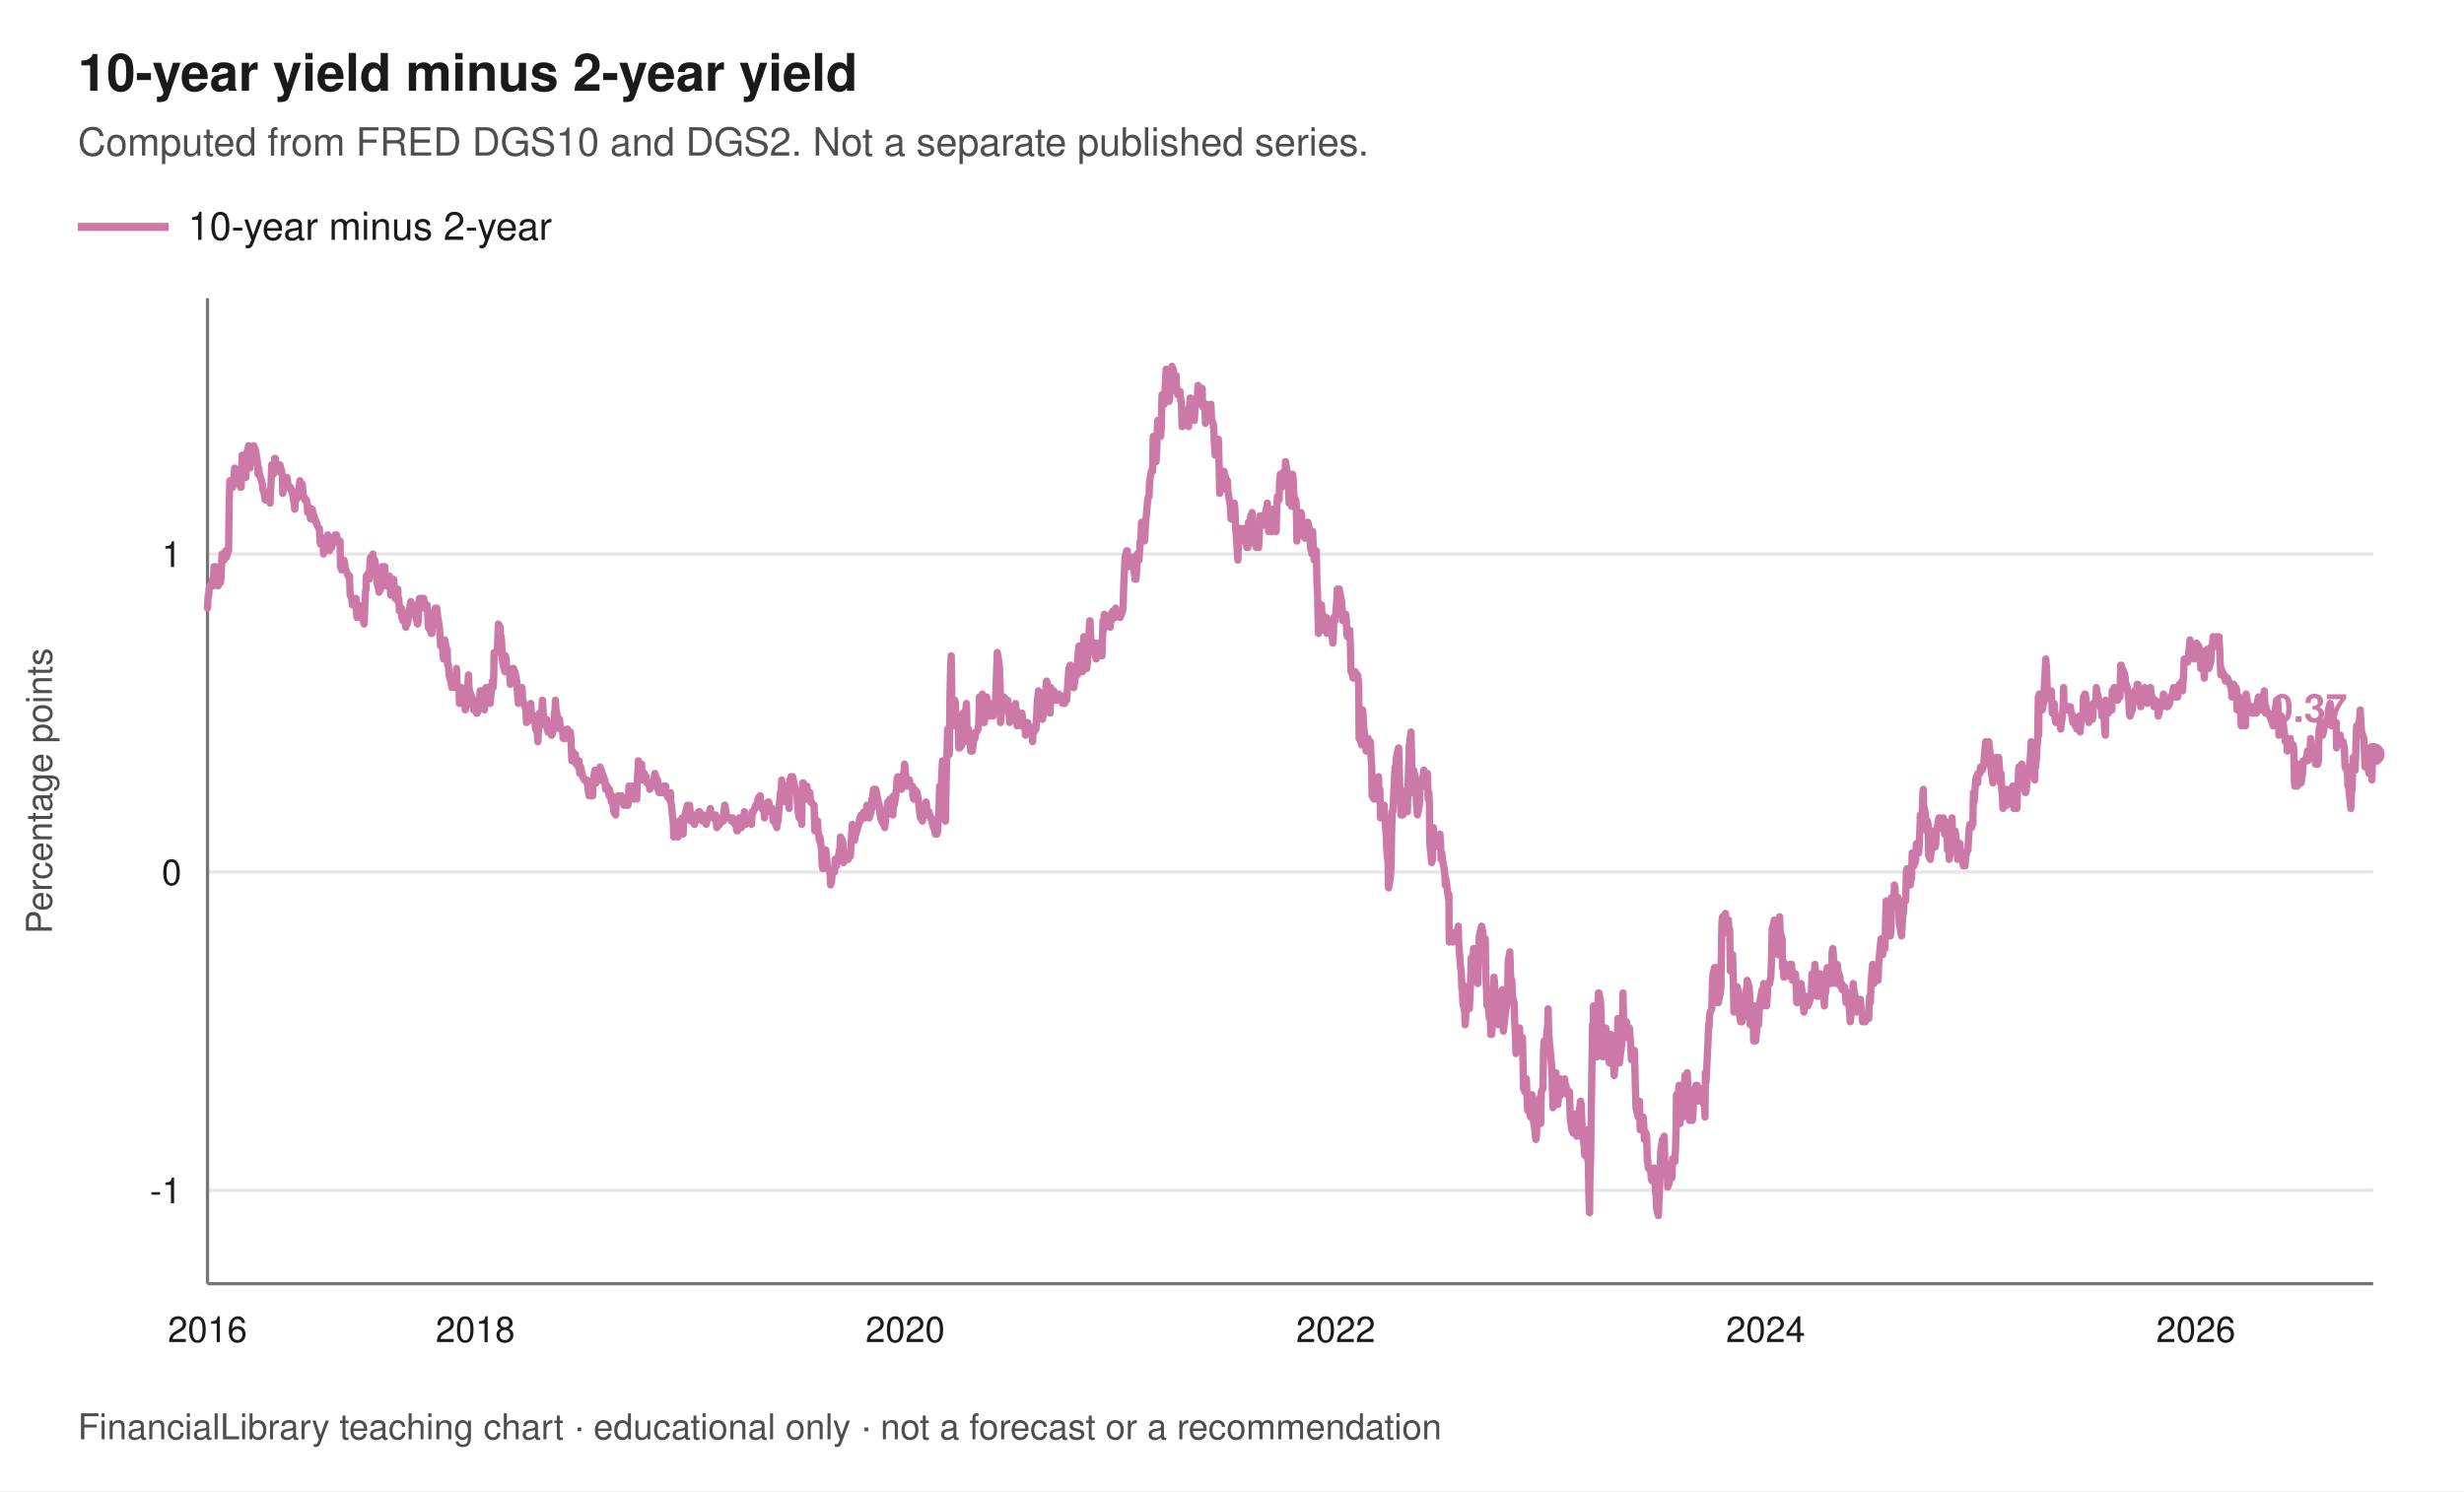
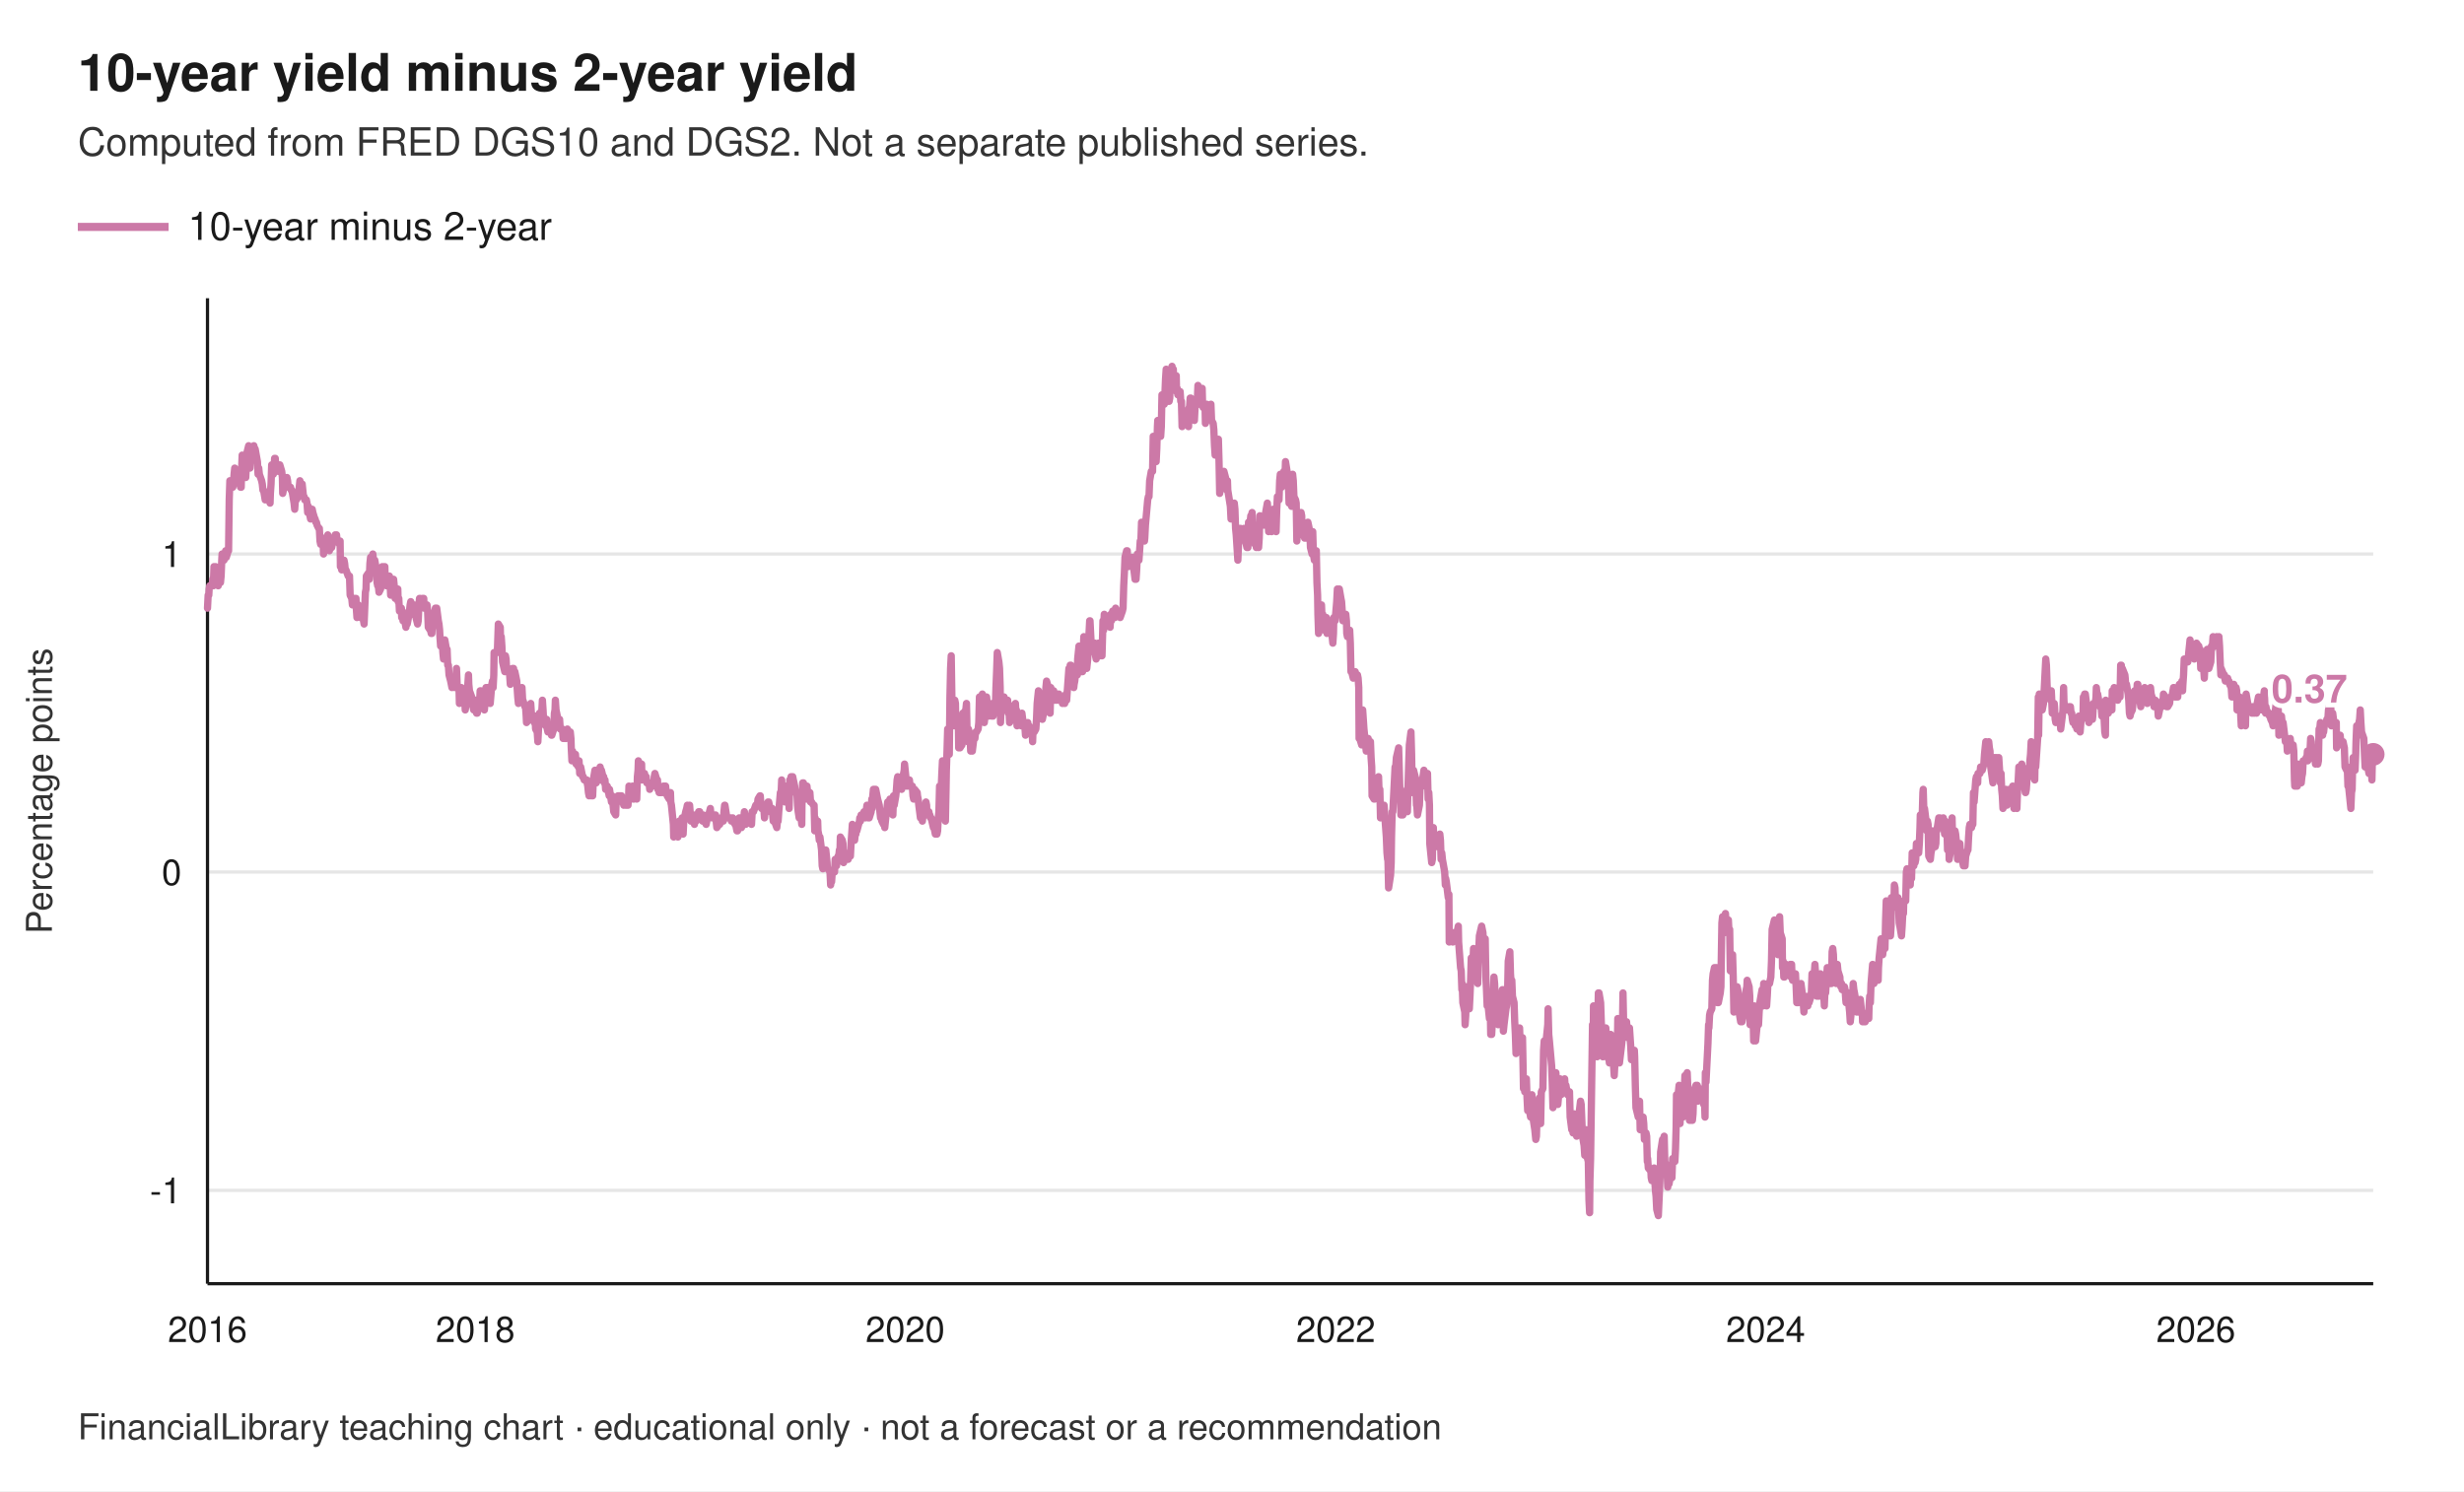
<svg xmlns="http://www.w3.org/2000/svg" width="760" height="460" viewBox="0 0 760 460" role="img" aria-labelledby="title-yield-spread desc-yield-spread">
  <rect width="760" height="460" fill="#FFFFFF" />
  <text x="24" y="28" fill="#1A1A1A" font-size="16" font-weight="700" font-family="Segoe UI, Helvetica, Arial, sans-serif">10-year yield minus 2-year yield</text>
-   <text x="24" y="48" fill="#4D4D4D" font-size="12" font-family="Segoe UI, Helvetica, Arial, sans-serif">Computed from FRED DGS10 and DGS2. Not a separate published series.</text>
+   <text x="24" y="48" fill="#333333" font-size="12" font-family="Segoe UI, Helvetica, Arial, sans-serif">Computed from FRED DGS10 and DGS2. Not a separate published series.</text>
  <line x1="24" y1="70" x2="52" y2="70" stroke="#CC79A7" stroke-width="2.5" stroke-dasharray="" />
  <text x="58" y="74" fill="#1A1A1A" font-size="12" font-family="Segoe UI, Helvetica, Arial, sans-serif">10-year minus 2-year</text>
  <line x1="64" y1="367.2" x2="732" y2="367.2" stroke="#E6E6E6" stroke-width="1" />
  <text x="56" y="371.2" text-anchor="end" fill="#1A1A1A" font-size="11" font-family="Segoe UI, Helvetica, Arial, sans-serif">-1</text>
  <line x1="64" y1="269.0" x2="732" y2="269.0" stroke="#E6E6E6" stroke-width="1" />
  <text x="56" y="273.0" text-anchor="end" fill="#1A1A1A" font-size="11" font-family="Segoe UI, Helvetica, Arial, sans-serif">0</text>
  <line x1="64" y1="170.9" x2="732" y2="170.9" stroke="#E6E6E6" stroke-width="1" />
  <text x="56" y="174.9" text-anchor="end" fill="#1A1A1A" font-size="11" font-family="Segoe UI, Helvetica, Arial, sans-serif">1</text>
-   <text x="16" y="244" fill="#4D4D4D" font-size="11" transform="rotate(-90 16 244)" text-anchor="middle" font-family="Segoe UI, Helvetica, Arial, sans-serif">Percentage points</text>
+   <text x="16" y="244" fill="#333333" font-size="11" transform="rotate(-90 16 244)" text-anchor="middle" font-family="Segoe UI, Helvetica, Arial, sans-serif">Percentage points</text>
  <text x="64.0" y="414" text-anchor="middle" fill="#1A1A1A" font-size="11" font-family="Segoe UI, Helvetica, Arial, sans-serif">2016</text>
  <text x="146.6" y="414" text-anchor="middle" fill="#1A1A1A" font-size="11" font-family="Segoe UI, Helvetica, Arial, sans-serif">2018</text>
  <text x="279.2" y="414" text-anchor="middle" fill="#1A1A1A" font-size="11" font-family="Segoe UI, Helvetica, Arial, sans-serif">2020</text>
  <text x="412.0" y="414" text-anchor="middle" fill="#1A1A1A" font-size="11" font-family="Segoe UI, Helvetica, Arial, sans-serif">2022</text>
  <text x="544.6" y="414" text-anchor="middle" fill="#1A1A1A" font-size="11" font-family="Segoe UI, Helvetica, Arial, sans-serif">2024</text>
  <text x="677.3" y="414" text-anchor="middle" fill="#1A1A1A" font-size="11" font-family="Segoe UI, Helvetica, Arial, sans-serif">2026</text>
-   <line x1="64" y1="92" x2="64" y2="396" stroke="#767676" />
-   <line x1="64" y1="396" x2="732" y2="396" stroke="#767676" />
+   <line x1="64" y1="92" x2="64" y2="396" stroke="#1A1A1A" />
+   <line x1="64" y1="396" x2="732" y2="396" stroke="#1A1A1A" />
  <polyline fill="none" stroke="#CC79A7" stroke-width="2.25" stroke-dasharray="" stroke-linejoin="round" stroke-linecap="round" points="64.0,187.6 64.2,183.6 64.4,183.6 64.5,181.7 64.7,180.7 65.5,180.7 65.6,178.7 65.8,180.7 66.0,174.8 66.5,174.8 66.7,177.7 66.9,175.8 67.1,178.7 67.3,180.7 67.8,177.7 68.0,179.7 68.2,177.7 68.4,172.8 68.5,170.9 69.1,172.8 69.3,170.9 69.4,170.9 69.6,169.9 69.8,171.9 70.4,169.9 70.5,169.9 70.7,154.2 70.9,148.3 71.6,148.3 71.8,150.3 72.0,149.3 72.2,146.3 72.4,144.4 72.9,146.3 73.1,147.3 73.3,147.3 73.6,147.3 74.2,150.3 74.4,150.3 74.5,145.4 74.7,140.4 74.9,142.4 75.4,145.4 75.6,144.4 75.8,147.3 76.0,143.4 76.2,139.5 76.7,137.5 76.9,140.4 77.1,144.4 77.3,140.4 77.4,139.5 78.0,141.4 78.2,139.5 78.3,137.5 78.5,138.5 78.7,138.5 79.4,142.4 79.6,146.3 79.8,144.4 80.0,146.3 80.7,148.3 80.9,149.3 81.1,151.2 81.3,151.2 81.8,154.2 82.0,152.2 82.2,153.2 82.3,153.2 82.5,152.2 83.3,155.2 83.4,152.2 83.6,149.3 83.8,143.4 84.3,146.3 84.5,145.4 84.7,141.4 84.9,141.4 85.1,144.4 85.6,144.4 85.8,145.4 86.0,145.4 86.2,144.4 86.3,143.4 86.9,145.4 87.1,147.3 87.2,152.2 87.4,151.2 87.6,150.3 88.2,148.3 88.3,149.3 88.5,147.3 88.7,148.3 88.9,150.3 89.6,150.3 89.8,151.2 90.0,151.2 90.2,152.2 90.7,155.2 90.9,157.1 91.1,154.2 91.2,154.2 91.4,154.2 92.0,153.2 92.2,151.2 92.3,150.3 92.5,148.3 92.7,149.3 93.2,149.3 93.4,151.2 93.6,153.2 93.8,153.2 94.0,154.2 94.5,154.2 94.7,155.2 94.9,158.1 95.1,156.2 95.2,157.1 95.8,160.1 96.0,159.1 96.1,158.1 96.3,157.1 96.5,158.1 97.1,160.1 97.2,160.1 97.4,161.1 97.6,161.1 97.8,162.0 98.3,163.0 98.5,163.0 98.7,166.9 98.9,167.9 99.6,166.0 99.8,170.9 100.0,168.9 100.1,167.9 100.3,166.9 100.9,167.9 101.1,165.0 101.2,166.9 101.4,166.0 101.6,169.9 102.1,166.0 102.3,168.9 102.5,167.9 102.7,166.9 102.9,166.9 103.4,165.0 103.6,166.0 103.8,165.0 104.0,166.9 104.1,166.9 104.7,167.9 104.9,166.9 105.0,174.8 105.2,174.8 105.4,175.8 106.0,174.8 106.1,172.8 106.3,173.8 106.5,175.8 106.7,175.8 107.4,177.7 107.6,177.7 107.8,177.7 108.0,183.6 108.5,184.6 108.7,186.6 108.9,184.6 109.0,184.6 109.2,184.6 109.8,184.6 109.9,187.6 110.1,190.5 110.3,189.5 110.5,186.6 111.0,187.6 111.2,190.5 111.4,190.5 111.6,189.5 111.8,189.5 112.3,192.5 112.5,187.6 112.7,182.7 112.9,181.7 113.0,177.7 113.6,176.8 113.9,178.7 114.1,173.8 114.3,171.9 114.9,172.8 115.0,170.9 115.2,172.8 115.4,172.8 115.6,172.8 116.1,175.8 116.3,179.7 116.5,180.7 116.7,180.7 116.9,182.7 117.4,181.7 117.6,177.7 117.8,177.7 117.9,174.8 118.1,174.8 118.7,174.8 118.8,178.7 119.0,179.7 119.2,180.7 119.4,179.7 119.9,180.7 120.1,177.7 120.3,179.7 120.5,183.6 120.7,181.7 121.2,181.7 121.4,178.7 121.6,180.7 121.8,183.6 121.9,184.6 122.5,184.6 122.7,181.7 122.8,185.6 123.0,184.6 123.2,188.5 123.8,187.6 123.9,190.5 124.1,188.5 124.3,191.5 124.5,189.5 125.2,193.5 125.4,190.5 125.6,192.5 125.8,191.5 126.3,188.5 126.5,186.6 126.7,185.6 126.8,187.6 127.0,189.5 127.6,187.6 127.7,186.6 127.9,187.6 128.1,188.5 128.3,190.5 128.8,192.5 129.0,191.5 129.2,186.6 129.4,184.6 129.6,184.6 130.1,185.6 130.3,184.6 130.5,184.6 130.7,184.6 130.8,187.6 131.6,186.6 131.7,186.6 131.9,188.5 132.1,193.5 132.7,194.4 132.8,194.4 133.0,195.4 133.2,195.4 133.4,191.5 133.9,190.5 134.1,188.5 134.3,187.6 134.5,187.6 134.7,187.6 135.2,191.5 135.4,192.5 135.6,194.4 135.7,196.4 135.9,199.3 136.5,199.3 136.6,201.3 136.8,203.3 137.0,200.3 137.2,197.4 137.7,200.3 137.9,200.3 138.1,205.2 138.3,205.2 138.5,208.2 139.0,210.1 139.2,211.1 139.4,212.1 139.7,211.1 140.3,212.1 140.5,211.1 140.6,211.1 140.8,206.2 141.0,211.1 141.6,213.1 141.7,217.0 141.9,215.0 142.1,213.1 142.3,212.1 142.8,213.1 143.0,213.1 143.2,213.1 143.4,217.0 143.5,219.0 144.1,215.0 144.3,211.1 144.5,208.2 144.6,211.1 144.8,213.1 145.5,215.0 145.7,217.0 145.9,218.0 146.1,219.0 146.8,216.0 147.0,220.0 147.2,220.0 147.4,219.0 147.9,217.0 148.1,213.1 148.3,213.1 148.5,214.1 148.6,214.1 149.4,219.0 149.5,218.0 149.7,213.1 149.9,212.1 150.5,212.1 150.6,213.1 150.8,213.1 151.0,215.0 151.2,217.0 151.7,211.1 151.9,210.1 152.1,212.1 152.3,208.2 152.4,201.3 153.0,201.3 153.2,201.3 153.4,201.3 153.5,198.4 153.7,192.5 154.3,193.5 154.4,197.4 154.6,196.4 154.8,199.3 155.0,204.2 155.7,207.2 155.9,202.3 156.1,203.3 156.3,207.2 156.8,206.2 157.0,207.2 157.2,208.2 157.4,211.1 157.5,209.2 158.1,206.2 158.3,207.2 158.4,206.2 158.6,209.2 158.8,207.2 159.4,210.1 159.5,212.1 159.7,215.0 159.9,217.0 160.1,216.0 160.6,216.0 160.8,215.0 161.0,212.1 161.2,216.0 161.3,216.0 161.9,218.0 162.1,218.0 162.3,220.9 162.4,222.9 163.2,221.9 163.3,219.0 163.5,219.0 163.7,217.0 163.9,220.0 164.4,220.9 164.6,221.9 164.8,222.9 165.0,220.9 165.2,224.9 165.7,225.8 165.9,228.8 166.1,224.9 166.3,221.9 166.4,220.0 167.0,220.9 167.2,218.0 167.3,216.0 167.5,219.0 167.7,222.9 168.3,223.9 168.4,222.9 168.6,221.9 168.8,224.9 169.0,225.8 169.5,223.9 169.7,223.9 169.9,223.9 170.1,226.8 170.2,226.8 170.8,224.9 171.0,220.0 171.2,219.0 171.3,216.0 171.5,219.0 172.1,221.9 172.2,222.9 172.4,221.9 172.6,221.9 172.8,224.9 173.5,224.9 173.7,227.8 173.9,226.8 174.1,227.8 174.6,227.8 174.8,226.8 175.0,224.9 175.2,226.8 175.3,226.8 175.9,225.8 176.1,227.8 176.2,230.7 176.4,234.7 176.6,231.7 177.1,233.7 177.3,234.7 177.5,232.7 177.7,235.7 177.9,235.7 178.4,236.6 178.6,234.7 178.8,238.6 179.0,237.6 179.1,236.6 179.7,239.6 179.9,239.6 180.2,240.6 180.4,240.6 181.0,240.6 181.1,241.5 181.3,242.5 181.5,244.5 181.7,245.5 182.2,243.5 182.4,245.5 182.6,241.5 182.8,245.5 183.0,240.6 183.5,237.6 183.7,237.6 183.9,241.5 184.1,240.6 184.2,240.6 184.8,237.6 185.0,240.6 185.1,236.6 185.3,237.6 185.5,237.6 186.0,239.6 186.2,239.6 186.4,241.5 186.6,240.6 186.8,243.5 187.3,242.5 187.5,243.5 187.7,244.5 187.9,245.5 188.0,243.5 188.6,247.4 188.8,245.5 189.0,247.4 189.1,248.4 189.3,250.4 189.9,251.4 190.0,248.4 190.2,247.4 190.4,247.4 190.6,245.5 191.3,245.5 191.5,245.5 191.7,245.5 191.9,246.5 192.4,248.4 192.6,247.4 192.8,246.5 193.0,248.4 193.1,248.4 193.7,248.4 193.9,245.5 194.0,242.5 194.2,243.5 194.4,243.5 194.9,244.5 195.1,242.5 195.3,246.5 195.5,246.5 195.7,245.5 196.2,242.5 196.4,246.5 196.6,239.6 196.8,237.6 196.9,234.7 197.7,236.6 197.9,235.7 198.0,240.6 198.2,239.6 198.8,238.6 198.9,240.6 199.1,239.6 199.3,239.6 199.5,241.5 200.0,241.5 200.2,241.5 200.4,243.5 200.6,241.5 200.8,242.5 201.3,242.5 201.5,241.5 201.7,241.5 201.8,239.6 202.0,238.6 202.6,240.6 202.8,240.6 202.9,243.5 203.1,243.5 203.3,244.5 204.0,244.5 204.2,243.5 204.4,244.5 204.6,242.5 205.1,242.5 205.3,242.5 205.5,244.5 205.8,245.5 206.4,246.5 206.6,246.5 206.8,244.5 206.9,247.4 207.1,248.4 207.7,254.3 207.8,258.2 208.2,257.3 208.4,256.3 208.9,256.3 209.1,258.2 209.3,255.3 209.5,253.3 209.7,253.3 210.2,253.3 210.4,252.3 210.6,255.3 210.7,257.3 210.9,253.3 211.5,250.4 211.8,249.4 212.0,248.4 212.2,249.4 212.7,248.4 213.1,253.3 213.3,252.3 213.5,252.3 214.0,252.3 214.2,254.3 214.4,251.4 214.6,251.4 214.7,253.3 215.3,251.4 215.5,250.4 215.7,251.4 215.8,250.4 216.0,252.3 216.7,253.3 216.9,251.4 217.1,253.3 217.3,253.3 217.8,254.3 218.0,253.3 218.2,251.4 218.4,251.4 218.6,251.4 219.1,249.4 219.3,251.4 219.5,251.4 219.6,252.3 219.8,251.4 220.4,252.3 220.6,251.4 220.7,251.4 220.9,253.3 221.1,255.3 221.8,254.3 222.0,254.3 222.2,253.3 222.4,252.3 222.9,253.3 223.1,253.3 223.3,250.4 223.5,248.4 223.6,248.4 224.2,252.3 224.4,252.3 224.6,252.3 224.7,252.3 224.9,252.3 225.5,252.3 225.6,253.3 225.8,253.3 226.0,252.3 226.2,253.3 226.7,254.3 226.9,254.3 227.1,255.3 227.3,256.3 227.5,256.3 228.0,252.3 228.2,252.3 228.4,252.3 228.5,253.3 228.7,255.3 229.3,253.3 229.5,251.4 229.6,250.4 229.8,251.4 230.0,254.3 230.5,253.3 230.7,253.3 230.9,252.3 231.1,253.3 231.3,253.3 231.8,254.3 232.0,250.4 232.2,250.4 232.4,250.4 233.1,248.4 233.3,248.4 233.5,248.4 233.6,248.4 233.8,246.5 234.4,245.5 234.5,245.5 234.7,248.4 234.9,249.4 235.1,248.4 235.6,249.4 235.8,252.3 236.0,250.4 236.2,250.4 236.4,248.4 236.9,247.4 237.1,247.4 237.3,248.4 237.4,249.4 237.6,250.4 238.2,249.4 238.4,252.3 238.5,253.3 238.7,250.4 238.9,253.3 239.6,255.3 239.8,253.3 240.0,253.3 240.2,250.4 240.7,244.5 240.9,245.5 241.1,240.6 241.3,245.5 241.4,245.5 242.0,244.5 242.2,247.4 242.4,244.5 242.5,242.5 242.7,244.5 243.3,246.5 243.4,249.4 243.6,240.6 243.8,240.6 244.0,239.6 244.5,239.6 244.7,240.6 244.9,241.5 245.1,242.5 245.3,244.5 245.8,244.5 246.0,248.4 246.2,250.4 246.5,252.3 247.1,252.3 247.3,254.3 247.4,244.5 247.6,241.5 247.8,241.5 248.3,243.5 248.5,243.5 248.7,246.5 248.9,242.5 249.1,244.5 249.6,244.5 249.8,244.5 250.0,247.4 250.2,247.4 250.3,247.4 250.9,248.4 251.1,248.4 251.3,256.3 251.4,252.3 251.6,255.3 252.2,253.3 252.3,256.3 252.5,257.3 252.7,259.2 252.9,258.2 253.4,262.2 253.6,267.1 253.8,268.0 254.0,265.1 254.2,262.2 254.7,262.2 254.9,264.1 255.1,266.1 255.2,268.0 255.4,268.0 256.0,269.0 256.2,273.0 256.3,272.0 256.5,272.0 256.7,269.0 257.4,269.0 257.6,265.1 257.8,267.1 258.0,267.1 258.5,264.1 258.7,264.1 258.9,262.2 259.1,262.2 259.2,258.2 259.8,259.2 260.0,260.2 260.2,266.1 260.3,264.1 260.5,264.1 261.1,265.1 261.2,265.1 261.4,264.1 261.6,265.1 261.8,263.1 262.3,264.1 262.5,260.2 262.7,257.3 262.9,254.3 263.1,257.3 263.6,259.2 263.8,257.3 264.0,257.3 264.1,255.3 264.3,256.3 265.1,253.3 265.2,252.3 265.4,253.3 265.6,251.4 266.1,251.4 266.3,251.4 266.5,250.4 266.7,250.4 266.9,252.3 267.4,248.4 267.6,249.4 267.8,252.3 268.0,252.3 268.1,252.3 268.7,250.4 268.9,246.5 269.0,249.4 269.2,245.5 269.4,243.5 270.1,243.5 270.3,244.5 270.5,245.5 270.7,246.5 271.2,248.4 271.4,250.4 271.6,252.3 271.8,252.3 272.0,253.3 272.5,254.3 272.7,253.3 272.9,255.3 273.2,252.3 273.8,247.4 274.0,250.4 274.1,250.4 274.3,247.4 274.5,246.5 275.0,249.4 275.2,249.4 275.4,251.4 275.6,245.5 275.8,248.4 276.3,245.5 276.5,243.5 276.7,240.6 276.9,239.6 277.0,240.6 277.6,240.6 277.8,241.5 278.1,243.5 278.3,240.6 278.9,237.6 279.0,235.7 279.4,239.6 279.6,242.5 280.1,242.5 280.3,240.6 280.5,240.6 280.7,242.5 280.9,242.5 281.4,242.5 281.6,245.5 281.8,246.5 281.9,246.5 282.1,243.5 282.9,244.5 283.0,245.5 283.2,246.5 283.4,248.4 283.9,252.3 284.1,249.4 284.3,251.4 284.5,253.3 284.7,251.4 285.2,251.4 285.4,249.4 285.6,247.4 285.8,248.4 285.9,251.4 286.5,250.4 286.7,251.4 286.8,251.4 287.0,252.3 287.2,252.3 287.9,255.3 288.1,255.3 288.3,256.3 288.5,257.3 289.0,257.3 289.2,256.3 289.4,252.3 289.6,250.4 289.8,242.5 290.3,243.5 290.5,238.6 290.7,234.7 290.8,236.6 291.0,244.5 291.6,253.3 291.8,243.5 291.9,237.6 292.1,231.7 292.3,224.9 292.8,232.7 293.0,215.0 293.2,206.2 293.4,202.3 293.6,215.0 294.1,221.9 294.3,223.9 294.5,216.0 294.7,217.0 294.8,222.9 295.4,222.9 295.6,222.9 295.7,230.7 295.9,229.8 296.1,230.7 296.7,229.8 296.8,222.9 297.0,220.0 297.2,220.0 297.9,219.0 298.1,217.0 298.3,226.8 298.5,228.8 298.7,224.9 299.2,226.8 299.4,231.7 299.6,228.8 299.7,230.7 299.9,231.7 300.5,226.8 300.7,227.8 300.8,226.8 301.0,225.8 301.2,225.8 301.7,224.9 301.9,222.9 302.1,215.0 302.3,220.0 302.5,217.0 303.0,214.1 303.2,218.0 303.4,221.9 303.6,222.9 303.7,221.9 304.3,215.0 304.5,217.0 304.6,218.0 304.8,219.0 305.0,220.9 305.7,219.0 305.9,220.9 306.1,217.0 306.3,220.9 306.8,218.0 307.0,219.0 307.2,212.1 307.4,207.2 307.6,201.3 308.1,204.2 308.3,206.2 308.5,212.1 308.6,222.9 308.8,218.0 309.4,218.0 309.6,216.0 309.7,215.0 309.9,218.0 310.1,219.0 310.6,218.0 310.8,216.0 311.0,220.0 311.2,219.0 311.4,222.9 311.9,221.9 312.1,220.0 312.3,218.0 312.5,218.0 313.2,217.0 313.4,220.9 313.5,219.0 313.7,223.9 313.9,220.9 314.5,221.9 314.6,220.9 314.8,221.9 315.0,223.9 315.2,220.0 315.7,223.9 315.9,222.9 316.1,223.9 316.3,226.8 316.5,224.9 317.0,222.9 317.2,224.9 317.4,223.9 317.5,225.8 317.7,225.8 318.3,224.9 318.5,228.8 318.6,225.8 318.8,225.8 319.0,225.8 319.5,224.9 319.7,221.9 319.9,217.0 320.1,215.0 320.3,213.1 320.8,215.0 321.0,217.0 321.2,216.0 321.4,218.0 321.5,221.9 322.1,219.0 322.3,216.0 322.4,217.0 322.6,212.1 322.8,210.1 323.4,212.1 323.5,215.0 323.7,218.0 323.9,220.0 324.1,212.1 324.8,215.0 325.0,213.1 325.2,216.0 325.4,216.0 325.9,216.0 326.1,216.0 326.3,215.0 326.4,214.1 326.6,214.1 327.2,216.0 327.3,215.0 327.5,216.0 327.7,217.0 327.9,216.0 328.4,217.0 328.6,215.0 328.8,214.1 329.0,216.0 329.2,213.1 329.7,206.2 329.9,208.2 330.1,205.2 330.3,205.2 330.4,207.2 331.2,212.1 331.3,211.1 331.5,210.1 331.7,208.2 332.3,208.2 332.4,203.3 332.6,201.3 332.8,199.3 333.0,203.3 333.5,205.2 333.7,207.2 333.9,207.2 334.1,201.3 334.3,196.4 334.8,199.3 335.0,197.4 335.2,206.2 335.3,205.2 335.5,203.3 336.1,191.5 336.2,191.5 336.6,199.3 336.8,198.4 337.3,198.4 337.5,201.3 337.7,198.4 337.9,202.3 338.1,203.3 338.6,200.3 338.8,198.4 339.0,199.3 339.3,202.3 339.9,202.3 340.1,195.4 340.2,191.5 340.4,194.4 340.6,189.5 341.2,190.5 341.3,192.5 341.5,191.5 341.7,192.5 341.9,191.5 342.4,193.5 342.6,189.5 342.8,191.5 343.0,189.5 343.2,188.5 343.7,188.5 343.9,190.5 344.1,187.6 344.2,189.5 345.0,189.5 345.1,188.5 345.3,189.5 345.5,190.5 346.2,188.5 346.4,187.6 346.6,180.7 346.8,176.8 347.0,171.9 347.5,169.9 347.7,169.9 347.9,174.8 348.1,171.9 348.2,172.8 349.0,174.8 349.1,173.8 349.3,171.9 349.5,173.8 350.1,178.7 350.2,176.8 350.4,178.7 350.6,175.8 350.8,170.9 351.3,172.8 351.5,169.9 351.7,166.9 351.9,166.9 352.1,161.1 352.6,163.0 352.8,164.0 353.0,166.9 353.1,166.0 353.3,162.0 354.0,154.2 354.2,153.2 354.4,153.2 354.6,148.3 355.1,145.4 355.3,145.4 355.5,145.4 355.7,134.6 355.9,141.4 356.4,139.5 356.6,142.4 356.8,138.5 357.0,131.6 357.1,129.7 357.7,129.7 357.9,133.6 358.0,134.6 358.2,131.6 358.4,121.8 359.0,123.8 359.1,124.7 359.3,121.8 359.5,116.9 359.7,113.9 360.2,117.9 360.4,123.8 360.6,123.8 360.8,122.8 360.9,118.9 361.5,113.0 361.7,114.9 361.9,113.9 362.0,119.8 362.2,118.9 362.8,115.9 362.9,120.8 363.1,119.8 363.3,121.8 363.5,120.8 364.0,120.8 364.2,123.8 364.4,123.8 364.6,131.6 364.8,128.7 365.3,126.7 365.5,128.7 365.7,129.7 365.9,130.6 366.0,129.7 366.6,131.6 366.8,125.7 366.9,125.7 367.1,122.8 367.3,122.8 367.9,124.7 368.0,126.7 368.2,128.7 368.4,129.7 368.6,125.7 369.1,124.7 369.3,123.8 369.5,118.9 369.7,121.8 369.8,124.7 370.4,123.8 370.6,123.8 370.8,119.8 370.9,123.8 371.1,125.7 371.7,125.7 371.8,130.6 372.0,127.7 372.2,124.7 372.4,127.7 373.1,125.7 373.3,125.7 373.5,124.7 373.7,129.7 374.2,130.6 374.4,132.6 374.6,137.5 374.8,140.4 374.9,140.4 375.5,136.5 375.7,136.5 375.8,135.5 376.0,142.4 376.2,152.2 376.8,148.3 376.9,148.3 377.1,147.3 377.3,148.3 377.5,145.4 378.0,147.3 378.2,149.3 378.4,151.2 378.6,148.3 378.7,151.2 379.5,156.2 379.7,160.1 379.8,160.1 380.0,157.1 380.6,156.2 380.7,155.2 380.9,157.1 381.1,163.0 381.3,165.0 381.8,172.8 382.0,167.9 382.2,163.0 382.4,164.0 382.6,163.0 383.1,164.0 383.3,166.0 383.5,165.0 383.7,163.0 383.8,166.0 384.4,167.9 384.6,168.9 384.7,168.9 384.9,168.9 385.1,161.1 385.6,161.1 385.8,159.1 386.0,159.1 386.2,158.1 386.4,165.0 386.9,166.0 387.1,167.9 387.3,166.9 387.5,168.9 387.6,167.9 388.2,168.9 388.4,166.0 388.6,159.1 388.7,162.0 388.9,162.0 389.5,162.0 389.6,161.1 389.8,160.1 390.0,162.0 390.2,159.1 390.9,155.2 391.1,158.1 391.3,164.0 391.5,159.1 392.0,159.1 392.2,164.0 392.4,161.1 392.6,160.1 392.7,157.1 393.3,163.0 393.5,160.1 393.6,164.0 393.8,157.1 394.0,153.2 394.5,154.2 394.7,148.3 394.9,146.3 395.1,147.3 395.3,150.3 395.8,149.3 396.0,145.4 396.2,148.3 396.4,145.4 396.5,142.4 397.3,147.3 397.5,152.2 397.6,155.2 397.8,153.2 398.4,156.2 398.5,147.3 398.7,146.3 398.9,148.3 399.1,153.2 399.6,154.2 399.8,155.2 400.0,166.9 400.2,164.0 400.4,164.0 400.9,163.0 401.1,161.1 401.3,158.1 401.5,159.1 401.6,165.0 402.2,165.0 402.4,166.0 402.5,166.0 402.9,166.0 403.4,161.1 403.6,162.0 403.8,163.0 404.0,164.0 404.2,168.9 404.7,170.9 404.9,164.0 405.1,170.9 405.4,172.8 406.0,169.9 406.2,179.7 406.4,183.6 406.5,189.5 406.7,195.4 407.3,192.5 407.4,192.5 407.6,186.6 407.8,191.5 408.0,189.5 408.5,194.4 408.7,193.5 408.9,192.5 409.1,190.5 409.3,195.4 409.8,192.5 410.0,192.5 410.2,192.5 410.4,191.5 411.1,198.4 411.3,195.4 411.4,190.5 411.6,191.5 411.8,191.5 412.3,185.6 412.5,181.7 412.7,182.7 412.9,185.6 413.1,181.7 413.6,184.6 413.8,185.6 414.0,188.5 414.2,191.5 414.3,191.5 415.1,189.5 415.3,191.5 415.4,195.4 415.6,196.4 416.2,194.4 416.3,194.4 416.5,198.4 416.7,207.2 416.9,207.2 417.4,209.2 417.6,207.2 417.8,208.2 418.0,207.2 418.2,208.2 418.7,208.2 418.9,209.2 419.1,212.1 419.2,227.8 419.4,227.8 420.0,229.8 420.2,222.9 420.3,219.0 420.5,221.9 420.7,224.9 421.4,231.7 421.6,228.8 421.8,227.8 422.0,227.8 422.5,230.7 422.7,228.8 422.9,233.7 423.1,236.6 423.2,245.5 423.8,246.5 424.0,246.5 424.2,243.5 424.3,243.5 424.5,244.5 425.1,242.5 425.2,239.6 425.4,245.5 425.6,243.5 425.8,252.3 426.3,251.4 426.5,249.4 426.7,250.4 426.9,248.4 427.1,251.4 427.6,258.2 427.8,263.1 428.0,265.1 428.1,265.1 428.3,273.9 428.9,270.0 429.1,266.1 429.2,258.2 429.4,250.4 429.6,250.4 430.1,240.6 430.3,236.6 430.5,236.6 430.7,233.7 431.4,230.7 431.6,237.6 431.8,244.5 432.0,247.4 432.1,251.4 432.7,251.4 432.9,246.5 433.1,245.5 433.2,247.4 433.4,250.4 434.0,243.5 434.1,250.4 434.3,242.5 434.5,235.7 434.7,229.8 435.2,225.8 435.4,232.7 435.6,244.5 435.8,241.5 436.0,237.6 436.5,239.6 436.7,242.5 436.9,248.4 437.0,248.4 437.2,251.4 437.8,248.4 438.0,243.5 438.1,242.5 438.3,240.6 438.5,242.5 439.2,237.6 439.4,241.5 439.6,242.5 439.8,239.6 440.3,238.6 440.5,246.5 440.7,244.5 440.9,248.4 441.0,260.2 441.6,266.1 441.8,265.1 442.0,256.3 442.1,255.3 442.3,261.2 443.0,259.2 443.2,259.2 443.4,261.2 443.6,260.2 444.1,257.3 444.3,259.2 444.5,265.1 444.7,263.1 444.9,265.1 445.6,269.0 445.8,273.0 445.9,271.0 446.1,272.0 446.7,276.9 446.9,275.9 447.0,290.6 447.2,287.7 447.4,288.7 447.9,287.7 448.1,290.6 448.3,289.6 448.5,287.7 448.7,289.6 449.2,287.7 449.4,289.6 449.6,286.7 449.8,285.7 449.9,290.6 450.5,298.5 450.7,299.5 450.9,305.3 451.0,303.4 451.2,309.3 451.8,312.2 451.9,316.1 452.1,313.2 452.3,304.4 452.5,309.3 453.0,309.3 453.2,311.2 453.4,307.3 453.6,302.4 453.8,295.5 454.3,297.5 454.5,292.6 454.7,293.6 454.8,300.4 455.0,301.4 455.6,298.5 455.8,303.4 455.9,298.5 456.1,293.6 456.3,288.7 457.0,285.7 457.2,286.7 457.4,287.7 457.6,291.6 458.1,289.6 458.3,301.4 458.5,305.3 458.7,310.3 458.8,308.3 459.4,314.2 459.6,307.3 459.8,319.1 459.9,309.3 460.1,319.1 460.7,307.3 460.8,301.4 461.0,303.4 461.2,308.3 461.4,307.3 461.9,313.2 462.1,316.1 462.3,307.3 462.5,308.3 462.7,309.3 463.4,305.3 463.6,305.3 463.7,318.1 463.9,316.1 464.5,311.2 464.7,310.3 464.8,309.3 465.0,306.3 465.2,296.5 465.7,293.6 465.9,300.4 466.1,303.4 466.3,302.4 466.5,307.3 467.0,309.3 467.2,315.2 467.4,319.1 467.6,325.0 467.7,317.1 468.3,318.1 468.5,321.1 468.7,317.1 468.8,320.1 469.6,320.1 469.7,325.0 469.9,335.8 470.1,333.8 470.3,336.8 470.8,332.8 471.0,338.7 471.2,342.6 471.6,341.7 472.1,344.6 472.3,340.7 472.5,337.7 472.6,339.7 472.8,344.6 473.4,348.5 473.6,350.5 473.7,351.5 473.9,350.5 474.1,343.6 474.6,345.6 474.8,338.7 475.0,341.7 475.2,346.6 475.4,336.8 475.9,335.8 476.1,324.0 476.3,321.1 476.5,325.0 476.6,324.0 477.4,316.1 477.5,311.2 477.7,319.1 477.9,321.1 478.6,328.9 478.8,334.8 479.0,341.7 479.2,336.8 479.7,333.8 479.9,330.9 480.1,333.8 480.3,336.8 480.5,340.7 481.2,332.8 481.4,336.8 481.5,337.7 481.7,333.8 482.3,336.8 482.5,333.8 482.6,332.8 482.8,335.8 483.0,334.8 483.5,337.7 483.7,336.8 483.9,337.7 484.1,336.8 484.3,344.6 484.8,348.5 485.0,347.6 485.2,349.5 485.4,348.5 485.5,343.6 486.1,347.6 486.3,350.5 486.4,348.5 486.6,343.6 486.8,345.6 487.5,339.7 487.7,340.7 487.9,345.6 488.1,350.5 488.6,353.4 488.8,356.4 489.0,355.4 489.2,348.5 489.4,356.4 489.9,358.3 490.1,370.1 490.3,374.1 490.4,364.2 490.6,357.4 491.2,316.1 491.4,324.0 491.5,310.3 491.7,326.0 491.9,310.3 492.4,313.2 492.6,326.0 492.8,316.1 493.0,306.3 493.2,306.3 493.7,309.3 493.9,315.2 494.1,319.1 494.3,323.0 494.4,326.0 495.0,322.0 495.2,317.1 495.3,317.1 495.5,320.1 495.7,326.0 496.3,326.9 496.4,327.9 496.6,322.0 496.8,319.1 497.0,324.0 497.5,326.0 497.7,328.9 497.9,331.8 498.1,327.9 498.3,327.9 498.8,327.9 499.0,314.2 499.2,315.2 499.3,322.0 499.5,327.9 500.1,323.0 500.3,321.1 500.4,319.1 500.6,306.3 500.8,316.1 501.3,316.1 501.5,316.1 501.7,315.2 501.9,318.1 502.1,320.1 502.6,317.1 502.8,320.1 503.0,323.0 503.2,326.9 503.3,326.0 503.9,325.0 504.1,324.0 504.2,326.0 504.4,334.8 504.6,341.7 505.3,344.6 505.5,343.6 505.7,339.7 505.9,348.5 506.4,344.6 506.6,348.5 506.8,344.6 507.0,346.6 507.2,351.5 507.7,349.5 507.9,350.5 508.1,358.3 508.2,357.4 508.4,360.3 509.2,361.3 509.3,363.3 509.5,364.2 509.7,364.2 510.2,360.3 510.4,364.2 510.6,367.2 510.8,369.1 511.0,373.1 511.5,375.0 511.9,366.2 512.1,361.3 512.2,355.4 512.8,351.5 513.0,356.4 513.1,353.4 513.3,350.5 513.5,358.3 514.1,360.3 514.2,361.3 514.4,366.2 514.6,362.3 514.8,365.2 515.3,362.3 515.5,361.3 515.7,363.3 515.9,357.4 516.1,358.3 516.6,358.3 516.8,354.4 517.0,347.6 517.1,337.7 517.3,340.7 517.9,334.8 518.1,339.7 518.2,346.6 518.4,340.7 518.6,340.7 519.1,344.6 519.3,338.7 519.5,336.8 519.7,331.8 519.9,333.8 520.4,330.9 520.6,335.8 520.8,343.6 521.0,342.6 521.1,345.6 521.7,345.6 521.9,342.6 522.0,345.6 522.2,343.6 522.4,336.8 523.1,334.8 523.3,338.7 523.5,334.8 523.7,339.7 524.2,335.8 524.4,338.7 524.6,338.7 524.8,338.7 525.0,336.8 525.5,340.7 525.7,338.7 525.9,344.6 526.0,330.9 526.2,333.8 526.8,322.0 527.0,316.1 527.1,317.1 527.3,313.2 527.5,312.2 528.0,311.2 528.2,302.4 528.4,300.4 528.6,299.5 528.8,298.5 529.5,298.5 529.7,309.3 529.9,304.4 530.0,309.3 530.6,306.3 530.8,304.4 530.9,296.5 531.1,284.7 531.3,282.8 531.9,287.7 532.0,287.7 532.2,281.8 532.4,284.7 532.6,283.8 533.1,283.8 533.3,287.7 533.5,286.7 533.7,299.5 533.9,294.5 534.4,294.5 534.6,301.4 534.8,312.2 534.9,309.3 535.1,311.2 535.7,307.3 535.8,304.4 536.0,305.3 536.2,306.3 536.4,312.2 536.9,315.2 537.1,313.2 537.3,315.2 537.7,313.2 538.2,313.2 538.4,307.3 538.6,305.3 538.8,304.4 538.9,302.4 539.5,304.4 539.7,307.3 539.8,316.1 540.0,312.2 540.2,316.1 540.8,316.1 540.9,321.1 541.1,310.3 541.3,313.2 541.5,321.1 542.0,316.1 542.2,316.1 542.4,316.1 542.6,312.2 542.8,309.3 543.5,305.3 543.7,309.3 543.8,310.3 544.0,303.4 544.7,306.3 544.9,310.3 545.1,307.3 545.3,303.4 545.8,303.4 546.0,302.4 546.2,301.4 546.4,296.5 546.6,286.7 547.3,283.8 547.5,292.6 547.7,288.7 547.8,292.6 548.4,294.5 548.6,285.7 548.7,284.7 548.9,282.8 549.1,287.7 549.7,289.6 549.8,298.5 550.0,296.5 550.2,301.4 550.4,301.4 550.9,297.5 551.1,298.5 551.3,300.4 551.5,299.5 551.7,299.5 552.2,297.5 552.4,301.4 552.6,297.5 552.7,300.4 552.9,302.4 553.6,300.4 553.8,300.4 554.0,304.4 554.2,309.3 554.7,309.3 554.9,307.3 555.1,305.3 555.3,307.3 555.5,303.4 556.0,307.3 556.2,309.3 556.4,312.2 556.6,309.3 556.7,307.3 557.3,309.3 557.5,310.3 557.6,310.3 557.8,307.3 558.0,309.3 558.6,307.3 558.7,306.3 558.9,300.4 559.1,303.4 559.3,305.3 559.8,297.5 560.0,300.4 560.2,302.4 560.4,307.3 561.1,307.3 561.3,302.4 561.5,300.4 561.6,302.4 561.8,302.4 562.4,304.4 562.5,306.3 562.7,310.3 562.9,305.3 563.1,306.3 563.6,298.5 563.8,298.5 564.0,302.4 564.2,302.4 564.4,303.4 564.9,303.4 565.1,293.6 565.3,292.6 565.5,294.5 565.6,297.5 566.2,302.4 566.4,303.4 566.5,301.4 566.7,297.5 566.9,299.5 567.5,301.4 567.6,303.4 567.8,304.4 568.0,303.4 568.2,305.3 568.7,305.3 568.9,304.4 569.1,305.3 569.3,308.3 569.4,309.3 570.0,306.3 570.2,309.3 570.4,311.2 570.5,312.2 570.7,315.2 571.4,308.3 571.6,303.4 571.8,305.3 572.0,306.3 572.5,309.3 572.7,312.2 572.9,311.2 573.1,312.2 573.3,312.2 573.8,308.3 574.0,310.3 574.2,312.2 574.4,312.2 574.5,315.2 575.1,315.2 575.3,315.2 575.6,313.2 575.8,313.2 576.4,314.2 576.5,310.3 576.7,307.3 576.9,309.3 577.1,303.4 577.6,297.5 577.8,299.5 578.0,303.4 578.3,300.4 578.9,302.4 579.1,300.4 579.3,302.4 579.4,298.5 579.6,295.5 580.2,289.6 580.3,294.5 580.5,294.5 580.7,294.5 580.9,292.6 581.4,292.6 581.6,283.8 581.8,277.9 582.0,282.8 582.2,284.7 582.7,287.7 582.9,288.7 583.1,288.7 583.3,285.7 583.4,276.9 584.0,279.8 584.2,277.9 584.3,273.0 584.5,273.9 584.7,279.8 585.3,279.8 585.4,276.9 585.6,279.8 585.8,284.7 586.0,285.7 586.5,288.7 586.7,285.7 586.9,281.8 587.1,281.8 587.2,277.9 587.8,277.9 588.0,269.0 588.2,268.0 588.3,269.0 588.5,269.0 589.2,273.0 589.4,268.0 589.6,271.0 589.8,263.1 590.3,267.1 590.5,263.1 590.7,266.1 590.9,265.1 591.1,260.2 591.6,262.2 591.8,263.1 592.0,260.2 592.2,255.3 592.3,251.4 592.9,251.4 593.1,244.5 593.2,243.5 593.4,250.4 593.6,249.4 594.2,254.3 594.3,256.3 594.5,253.3 594.7,254.3 594.9,264.1 595.4,265.1 595.6,263.1 595.8,262.2 596.0,258.2 596.1,256.3 596.9,261.2 597.1,260.2 597.2,256.3 597.4,256.3 598.0,252.3 598.1,252.3 598.3,252.3 598.5,255.3 598.7,255.3 599.2,253.3 599.4,252.3 599.6,255.3 599.8,257.3 600.0,253.3 600.5,255.3 600.7,262.2 600.9,254.3 601.1,259.2 601.2,265.1 602.0,260.2 602.1,252.3 602.3,260.2 602.5,257.3 603.0,256.3 603.2,257.3 603.4,259.2 603.6,260.2 603.8,265.1 604.3,263.1 604.5,260.2 604.7,263.1 605.0,264.1 605.6,267.1 605.8,263.1 606.0,263.1 606.1,267.1 606.3,264.1 606.9,262.2 607.0,262.2 607.2,258.2 607.4,255.3 607.6,254.3 608.1,255.3 608.3,254.3 608.5,254.3 608.7,244.5 608.9,247.4 609.4,240.6 609.6,239.6 610.0,241.5 610.1,238.6 610.7,238.6 610.9,236.6 611.2,237.6 611.4,237.6 611.9,235.7 612.1,232.7 612.3,230.7 612.5,228.8 612.7,232.7 613.2,230.7 613.4,228.8 613.6,230.7 613.8,231.7 613.9,235.7 614.7,241.5 614.9,238.6 615.0,233.7 615.2,233.7 615.8,233.7 615.9,233.7 616.1,235.7 616.3,235.7 616.5,233.7 617.0,241.5 617.2,238.6 617.4,243.5 617.6,245.5 617.8,249.4 618.3,246.5 618.5,244.5 618.7,243.5 618.9,248.4 619.0,248.4 619.8,243.5 619.9,244.5 620.1,247.4 620.3,246.5 620.8,242.5 621.0,246.5 621.2,249.4 621.4,247.4 621.6,244.5 622.1,249.4 622.3,243.5 622.5,240.6 622.7,236.6 622.8,236.6 623.4,236.6 623.6,235.7 623.8,238.6 623.9,236.6 624.1,240.6 624.7,244.5 624.8,244.5 625.0,243.5 625.2,240.6 625.4,238.6 625.9,239.6 626.1,234.7 626.3,232.7 626.5,228.8 626.7,231.7 627.2,235.7 627.4,239.6 627.6,240.6 627.7,234.7 627.9,236.6 628.5,227.8 628.7,215.0 628.8,226.8 629.0,214.1 629.2,218.0 629.7,216.0 629.9,219.0 630.1,218.0 630.3,217.0 631.0,203.3 631.2,205.2 631.4,211.1 631.6,215.0 631.7,215.0 632.3,214.1 632.5,216.0 632.7,213.1 632.8,215.0 633.0,220.0 633.6,217.0 633.7,218.0 633.9,221.9 634.1,222.9 634.3,220.9 634.8,222.9 635.0,222.9 635.2,221.9 635.4,220.9 635.6,224.9 636.1,220.9 636.3,219.0 636.5,212.1 636.6,216.0 636.8,219.0 637.6,219.0 637.7,219.0 637.9,219.0 638.1,218.0 638.6,218.0 638.8,220.0 639.0,220.0 639.2,221.9 639.4,222.9 639.9,221.9 640.1,223.9 640.3,222.9 640.5,223.9 640.6,224.9 641.2,220.9 641.4,224.9 641.6,225.8 641.9,221.9 642.5,220.0 642.6,215.0 642.8,215.0 643.0,214.1 643.2,214.1 643.7,218.0 643.9,221.9 644.1,218.0 644.3,222.9 645.0,220.0 645.2,218.0 645.4,221.9 645.5,220.9 645.7,217.0 646.3,217.0 646.5,215.0 646.6,212.1 646.8,214.1 647.0,214.1 647.5,217.0 647.7,218.0 647.9,218.0 648.1,218.0 648.3,220.9 648.8,219.0 649.0,221.9 649.2,225.8 649.4,226.8 649.5,216.0 650.1,217.0 650.3,220.0 650.5,217.0 650.6,219.0 650.8,219.0 651.4,219.0 651.5,213.1 651.7,213.1 651.9,215.0 652.1,212.1 652.6,213.1 652.8,215.0 653.0,215.0 653.2,216.0 653.4,212.1 653.9,215.0 654.1,205.2 654.3,205.2 654.4,210.1 654.6,206.2 655.4,208.2 655.5,209.2 655.7,212.1 655.9,211.1 656.4,214.1 656.6,216.0 656.8,220.0 657.0,220.9 657.2,220.0 657.7,219.0 657.9,217.0 658.1,216.0 658.3,216.0 658.4,213.1 659.0,216.0 659.2,211.1 659.4,211.1 659.5,216.0 659.7,213.1 660.3,218.0 660.4,214.1 660.6,213.1 660.8,215.0 661.0,215.0 661.5,212.1 661.7,213.1 661.9,215.0 662.1,216.0 662.3,217.0 663.0,215.0 663.2,215.0 663.3,212.1 663.5,214.1 664.1,216.0 664.3,217.0 664.4,218.0 664.6,217.0 664.8,216.0 665.3,217.0 665.5,218.0 665.7,220.9 665.9,220.0 666.1,219.0 666.6,217.0 666.8,218.0 667.0,216.0 667.2,216.0 667.3,214.1 667.9,215.0 668.3,218.0 668.4,217.0 668.6,218.0 669.2,217.0 669.3,216.0 669.5,215.0 669.7,215.0 669.9,215.0 670.4,212.1 670.6,212.1 670.8,215.0 671.2,215.0 671.7,215.0 671.9,212.1 672.1,213.1 672.2,211.1 672.4,212.1 673.0,210.1 673.2,213.1 673.3,211.1 673.5,208.2 673.7,203.3 674.2,203.3 674.4,203.3 674.6,203.3 674.8,204.2 675.0,202.3 675.5,197.4 675.7,200.3 675.9,202.3 676.2,202.3 676.8,203.3 677.0,201.3 677.2,199.3 677.5,198.4 678.1,199.3 678.2,199.3 678.4,202.3 678.6,200.3 678.8,206.2 679.3,205.2 679.5,205.2 679.7,206.2 679.9,209.2 680.1,205.2 680.8,200.3 681.0,204.2 681.1,205.2 681.3,206.2 681.9,204.2 682.1,199.3 682.2,200.3 682.4,199.3 682.6,196.4 683.1,198.4 683.3,199.3 683.5,198.4 683.7,196.4 683.9,198.4 684.4,196.4 684.6,199.3 684.8,204.2 685.0,208.2 685.1,206.2 685.9,208.2 686.1,208.2 686.2,209.2 686.4,210.1 687.0,210.1 687.1,209.2 687.3,210.1 687.5,210.1 687.7,211.1 688.2,212.1 688.4,215.0 688.6,215.0 688.8,214.1 689.0,211.1 689.5,214.1 689.7,212.1 689.9,213.1 690.0,219.0 690.2,215.0 690.8,215.0 691.0,218.0 691.1,220.0 691.3,223.9 691.5,219.0 692.0,219.0 692.2,220.9 692.4,220.9 692.6,223.9 692.8,214.1 693.3,217.0 693.5,219.0 693.7,218.0 693.9,218.0 694.0,219.0 694.6,220.0 694.8,218.0 694.9,220.0 695.1,219.0 695.3,220.0 695.9,218.0 696.0,220.0 696.2,217.0 696.4,216.0 696.6,215.0 697.1,216.0 697.3,218.0 697.5,219.0 697.7,219.0 697.9,217.0 698.4,213.1 698.6,218.0 698.8,220.0 698.9,218.0 699.1,219.0 699.7,220.0 699.9,220.0 700.0,220.9 700.2,220.9 700.4,221.9 700.9,222.9 701.1,223.9 701.3,221.9 701.5,222.9 701.7,220.0 702.2,216.0 702.4,216.0 702.6,217.0 702.8,220.9 702.9,226.8 703.7,220.9 703.8,221.9 704.0,223.9 704.2,222.9 704.8,227.8 704.9,228.8 705.1,228.8 705.3,227.8 705.5,231.7 706.0,228.8 706.2,229.8 706.4,227.8 706.6,229.8 706.8,230.7 707.3,229.8 707.5,231.7 707.7,240.6 707.8,242.5 708.6,242.5 708.8,235.7 708.9,239.6 709.1,238.6 709.3,238.6 709.8,241.5 710.0,239.6 710.2,238.6 710.4,234.7 711.1,234.7 711.3,233.7 711.5,234.7 711.7,231.7 711.8,234.7 712.4,233.7 712.6,229.8 712.7,227.8 712.9,228.8 713.1,232.7 713.7,230.7 713.8,232.7 714.0,233.7 714.2,235.7 714.4,233.7 714.9,235.7 715.1,234.7 715.3,224.9 715.5,224.9 715.7,222.9 716.2,224.9 716.4,226.8 716.6,224.9 716.7,225.8 716.9,223.9 717.5,222.9 717.7,221.9 717.8,221.9 718.0,221.9 718.2,219.0 718.7,217.0 718.9,218.0 719.1,223.9 719.3,220.0 719.5,220.0 720.0,223.9 720.2,222.9 720.4,222.9 720.6,222.9 720.7,230.7 721.3,228.8 721.5,229.8 721.6,229.8 721.8,226.8 722.0,228.8 722.7,228.8 722.9,229.8 723.1,230.7 723.3,236.6 723.8,237.6 724.0,236.6 724.2,242.5 724.4,242.5 724.6,244.5 725.1,249.4 725.3,244.5 725.5,243.5 725.6,238.6 725.8,233.7 726.4,237.6 726.6,232.7 726.7,228.8 726.9,223.9 727.1,224.9 727.6,222.9 727.8,221.9 728.0,219.0 728.2,222.9 728.4,225.8 729.1,227.8 729.3,232.7 729.5,236.6 729.6,234.7 730.2,231.7 730.4,236.6 730.5,237.6 730.7,238.6 730.9,238.6 731.5,237.6 731.6,240.6 731.8,231.7 732.0,232.7" />
  <circle cx="732.0" cy="232.7" r="3.5" fill="#CC79A7" />
-   <text x="724.0" y="222.7" text-anchor="end" fill="#CC79A7" font-size="12" font-weight="700" font-family="Segoe UI, Helvetica, Arial, sans-serif">0.37</text>
-   <text x="24" y="444" fill="#4D4D4D" font-size="11" font-family="Segoe UI, Helvetica, Arial, sans-serif">FinancialLibrary teaching chart · educational only · not a forecast or a recommendation</text>
+   <text x="724.0" y="216.7" text-anchor="end" fill="#CC79A7" font-size="12" font-weight="700" stroke="#FFFFFF" stroke-width="3" paint-order="stroke fill" font-family="Segoe UI, Helvetica, Arial, sans-serif">0.37</text>
+   <text x="24" y="444" fill="#333333" font-size="11" font-family="Segoe UI, Helvetica, Arial, sans-serif">FinancialLibrary teaching chart · educational only · not a forecast or a recommendation</text>
</svg>
